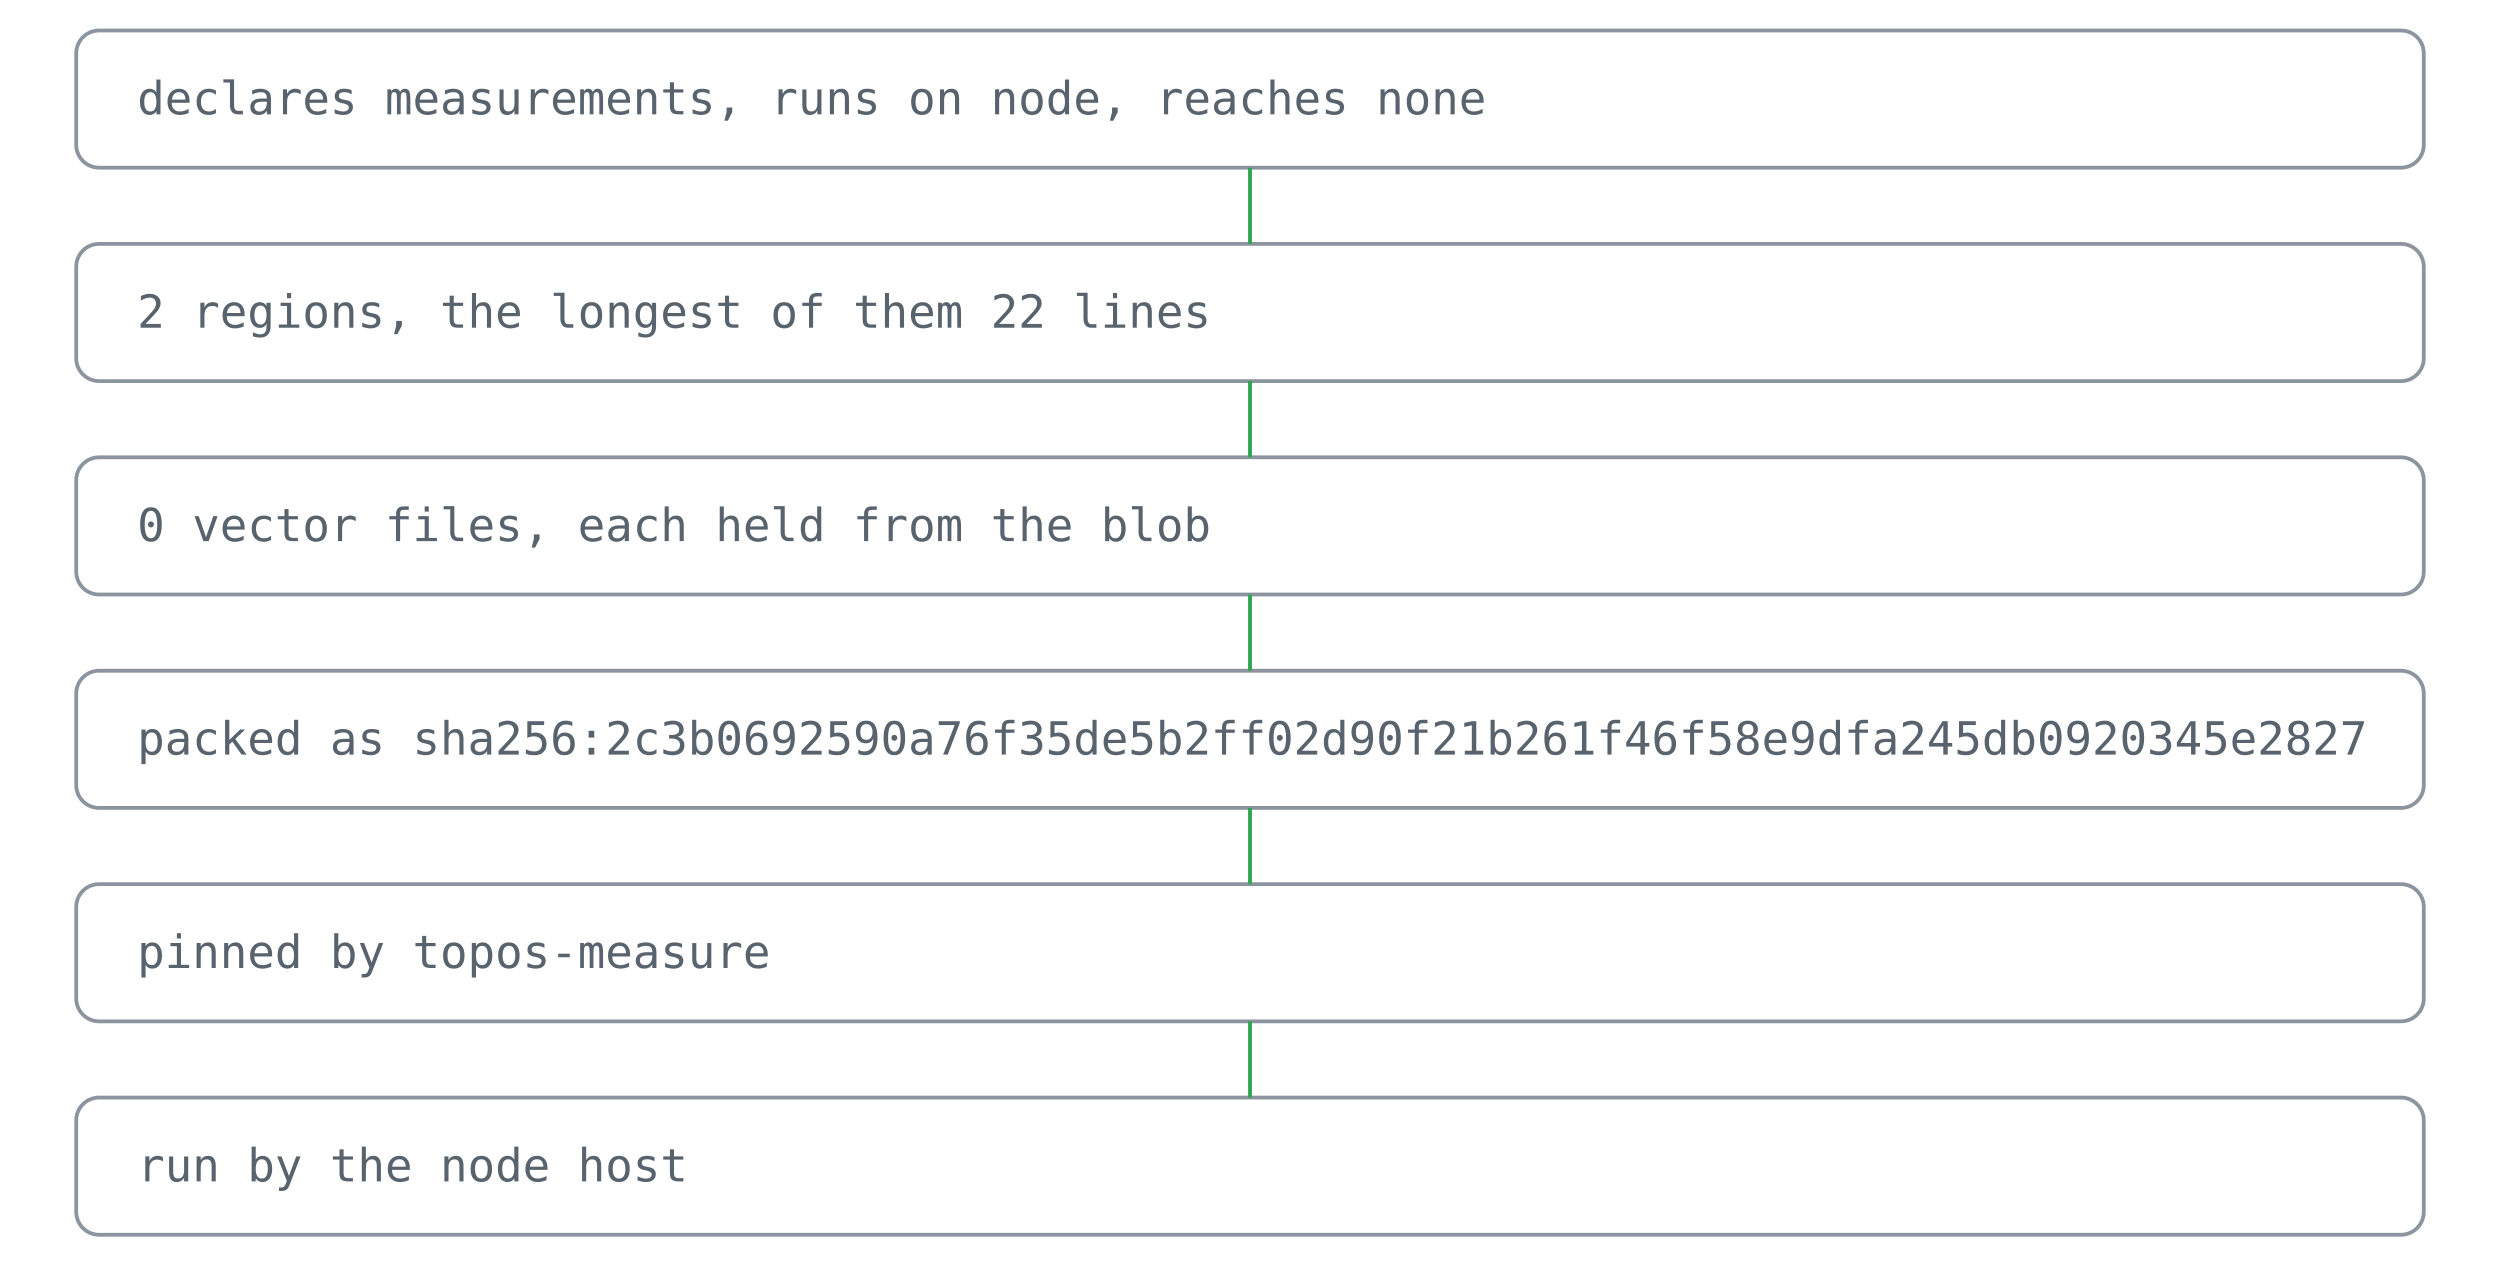
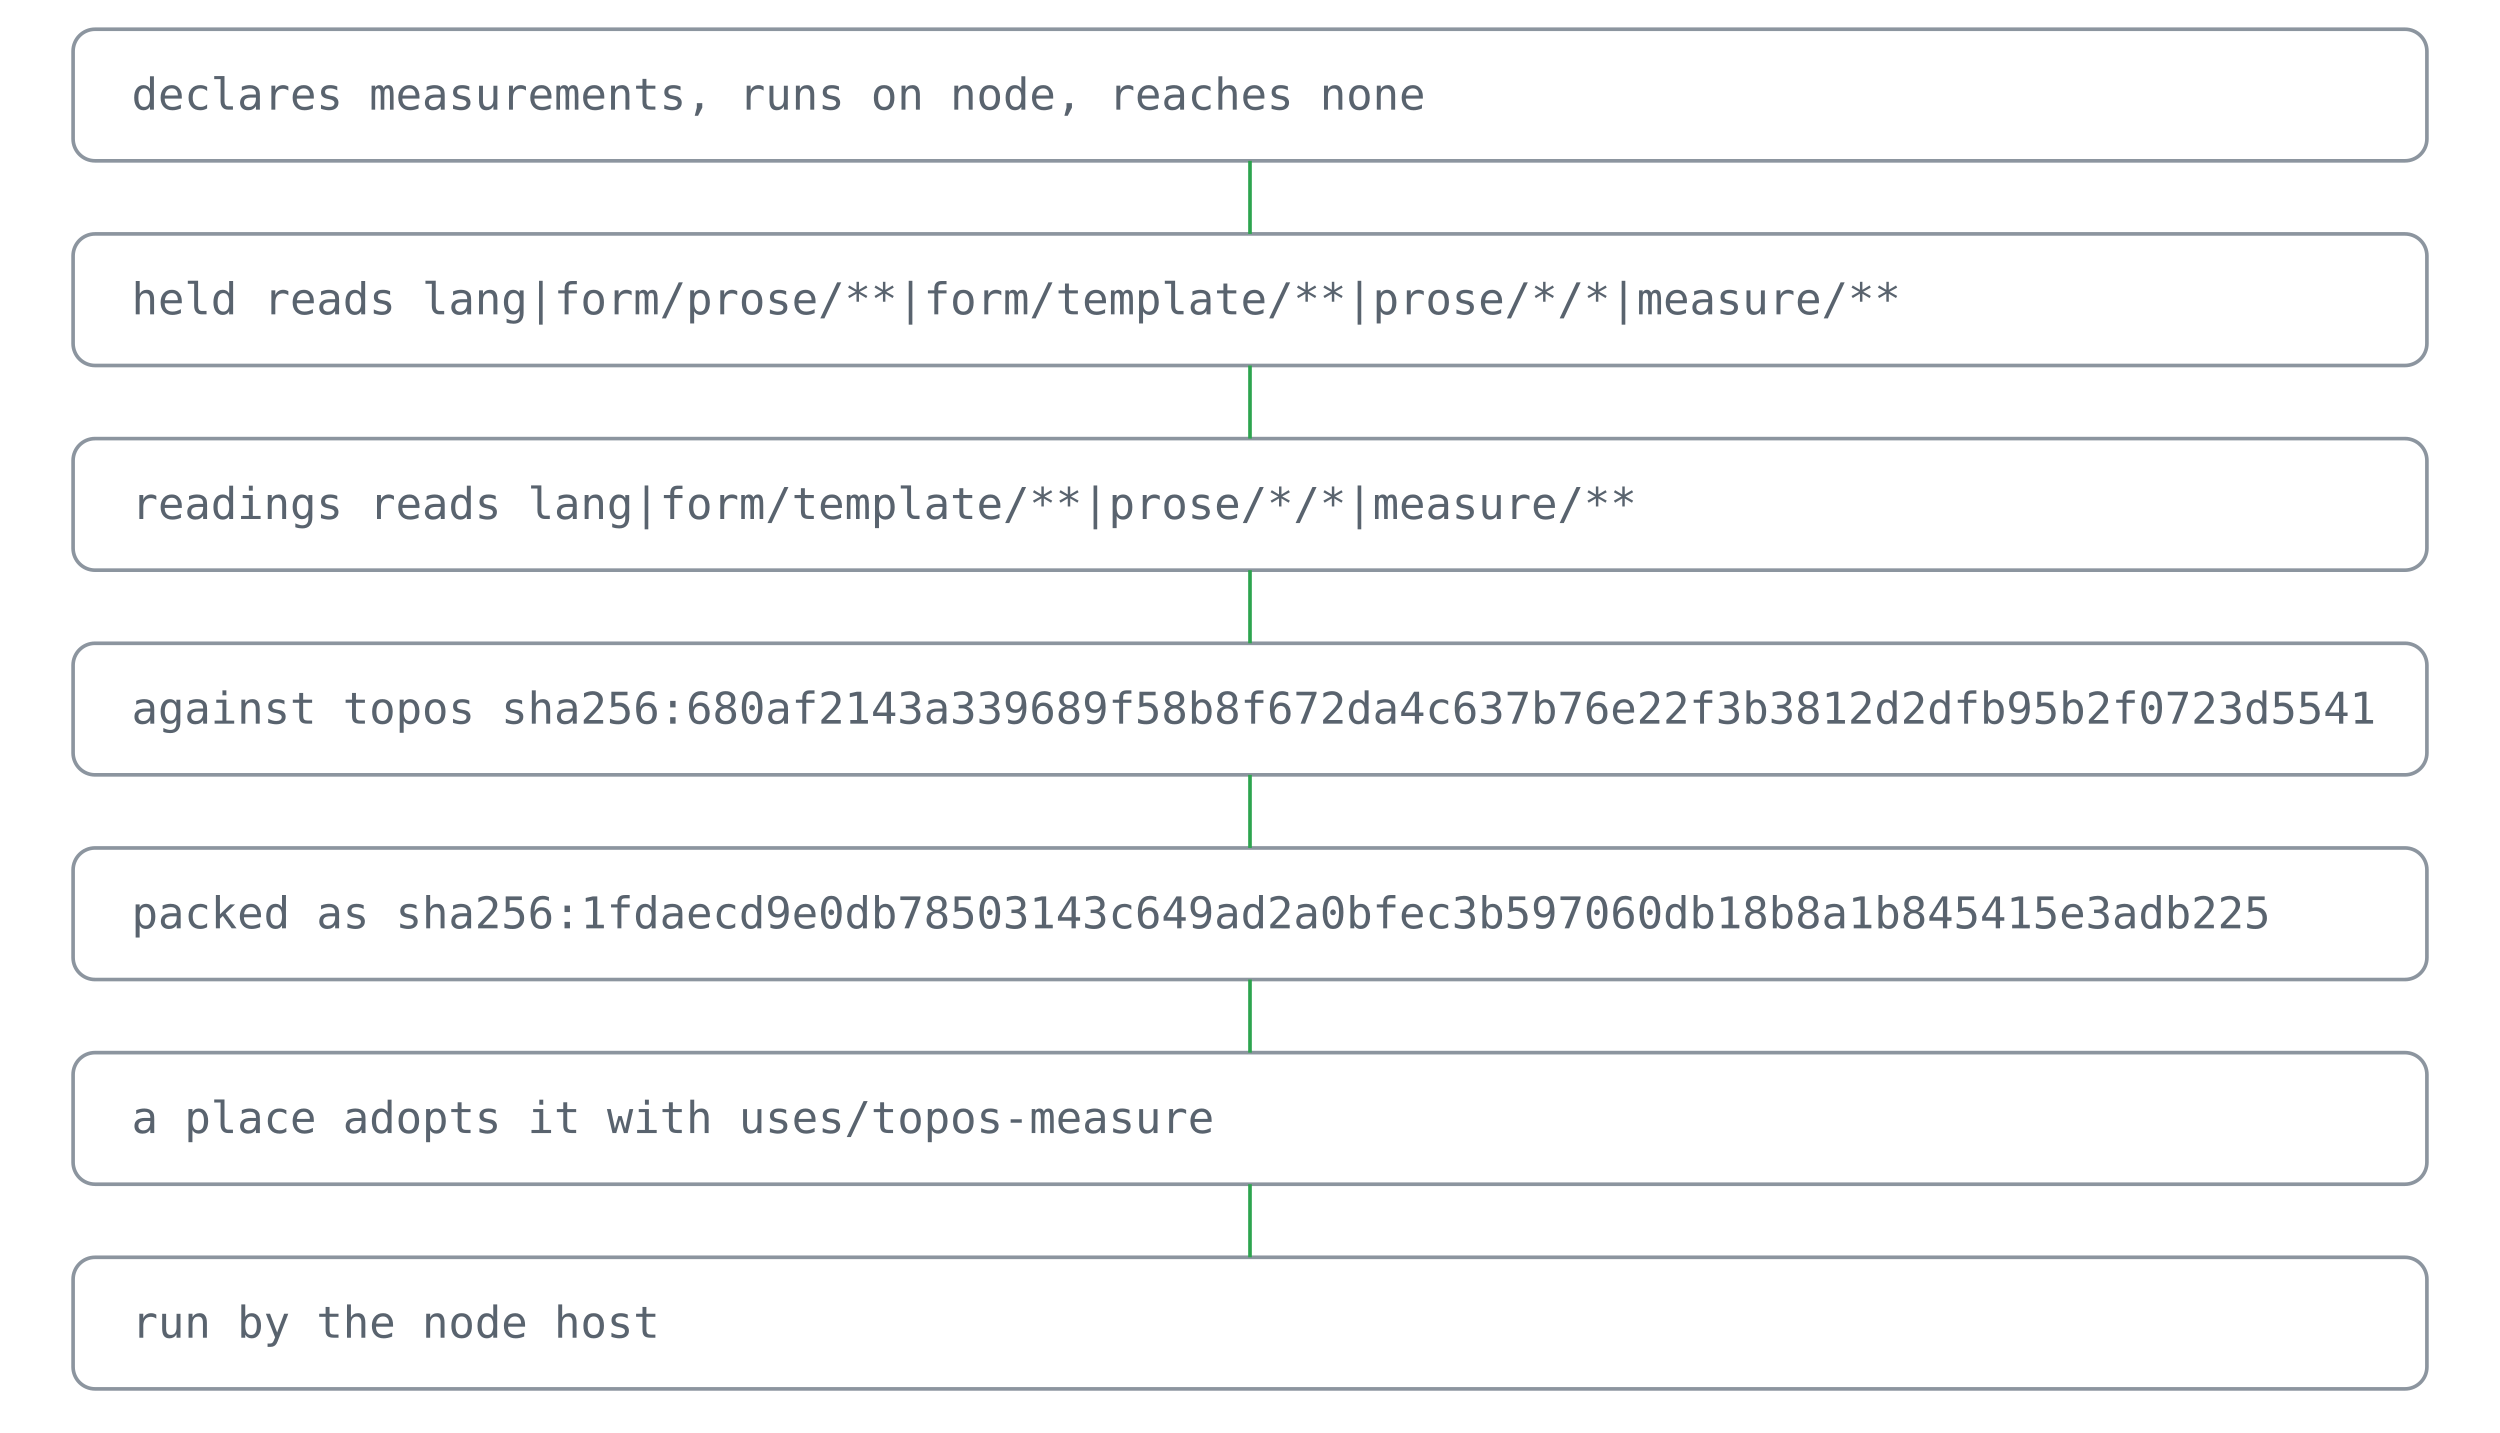
- <svg xmlns="http://www.w3.org/2000/svg" viewBox="0 0 656 336" width="656" height="336" role="img" aria-label="declares measurements, runs on node, reaches none, 2 regions, the longest of them 22 lines, 0 vector files, each held from the blob, packed as sha256:2c3b0692590a76f35de5b2ff02d90f21b261f46f58e9dfa245db0920345e2827, pinned by topos-measure and run by the node host">
+ <svg xmlns="http://www.w3.org/2000/svg" viewBox="0 0 684 392" width="684" height="392" role="img" aria-label="declares measurements, runs on node, reaches none, held reads lang|form/prose/**|form/template/**|prose/*/*|measure/**, readings reads lang|form/template/**|prose/*/*|measure/**, against topos sha256:680af2143a339689f58b8f672da4c637b76e22f3b3812d2dfb95b2f0723d5541, packed as sha256:1fdaecd9e0db78503143c649ad2a0bfec3b597060db18b8a1b845415e3adb225, a place adopts it with uses/topos-measure and run by the node host">
  <style>
text{font:12px ui-monospace,SFMono-Regular,Menlo,monospace;fill:#59636e}rect{fill:none;stroke:#8c959f}line{stroke:#2da44e}
@media (prefers-color-scheme:dark){text{fill:#9198a1}}
</style>
-   <rect x="20" y="8" width="616" height="36" rx="6" />
+   <rect x="20" y="8" width="644" height="36" rx="6" />
  <text x="36" y="30">declares measurements, runs on node, reaches none</text>
-   <rect x="20" y="64" width="616" height="36" rx="6" />
-   <text x="36" y="86">2 regions, the longest of them 22 lines</text>
-   <line x1="328" y1="44" x2="328" y2="64" />
-   <rect x="20" y="120" width="616" height="36" rx="6" />
-   <text x="36" y="142">0 vector files, each held from the blob</text>
-   <line x1="328" y1="100" x2="328" y2="120" />
-   <rect x="20" y="176" width="616" height="36" rx="6" />
-   <text x="36" y="198">packed as sha256:2c3b0692590a76f35de5b2ff02d90f21b261f46f58e9dfa245db0920345e2827</text>
-   <line x1="328" y1="156" x2="328" y2="176" />
-   <rect x="20" y="232" width="616" height="36" rx="6" />
-   <text x="36" y="254">pinned by topos-measure</text>
-   <line x1="328" y1="212" x2="328" y2="232" />
-   <rect x="20" y="288" width="616" height="36" rx="6" />
-   <text x="36" y="310">run by the node host</text>
-   <line x1="328" y1="268" x2="328" y2="288" />
+   <rect x="20" y="64" width="644" height="36" rx="6" />
+   <text x="36" y="86">held reads lang|form/prose/**|form/template/**|prose/*/*|measure/**</text>
+   <line x1="342" y1="44" x2="342" y2="64" />
+   <rect x="20" y="120" width="644" height="36" rx="6" />
+   <text x="36" y="142">readings reads lang|form/template/**|prose/*/*|measure/**</text>
+   <line x1="342" y1="100" x2="342" y2="120" />
+   <rect x="20" y="176" width="644" height="36" rx="6" />
+   <text x="36" y="198">against topos sha256:680af2143a339689f58b8f672da4c637b76e22f3b3812d2dfb95b2f0723d5541</text>
+   <line x1="342" y1="156" x2="342" y2="176" />
+   <rect x="20" y="232" width="644" height="36" rx="6" />
+   <text x="36" y="254">packed as sha256:1fdaecd9e0db78503143c649ad2a0bfec3b597060db18b8a1b845415e3adb225</text>
+   <line x1="342" y1="212" x2="342" y2="232" />
+   <rect x="20" y="288" width="644" height="36" rx="6" />
+   <text x="36" y="310">a place adopts it with uses/topos-measure</text>
+   <line x1="342" y1="268" x2="342" y2="288" />
+   <rect x="20" y="344" width="644" height="36" rx="6" />
+   <text x="36" y="366">run by the node host</text>
+   <line x1="342" y1="324" x2="342" y2="344" />
</svg>
